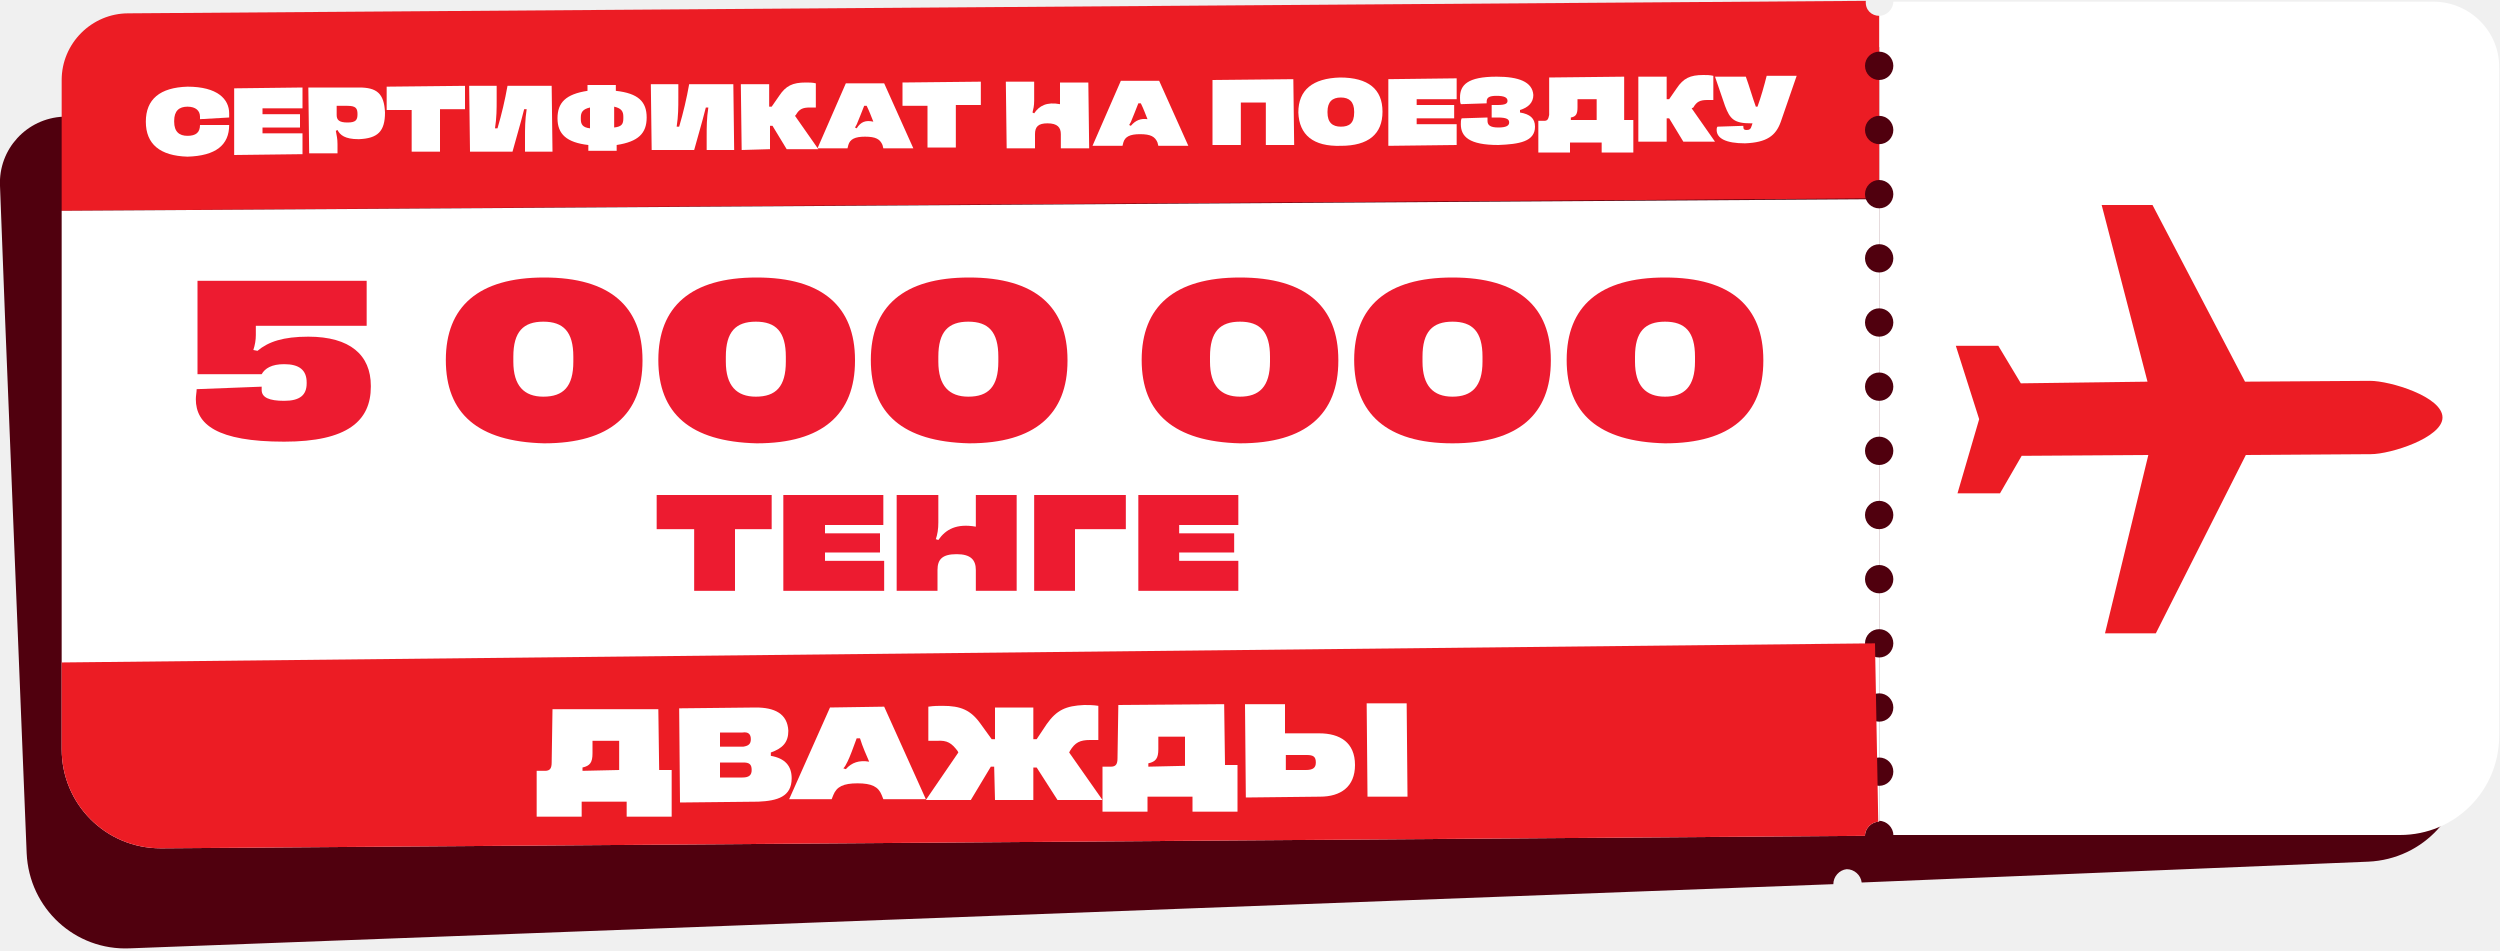
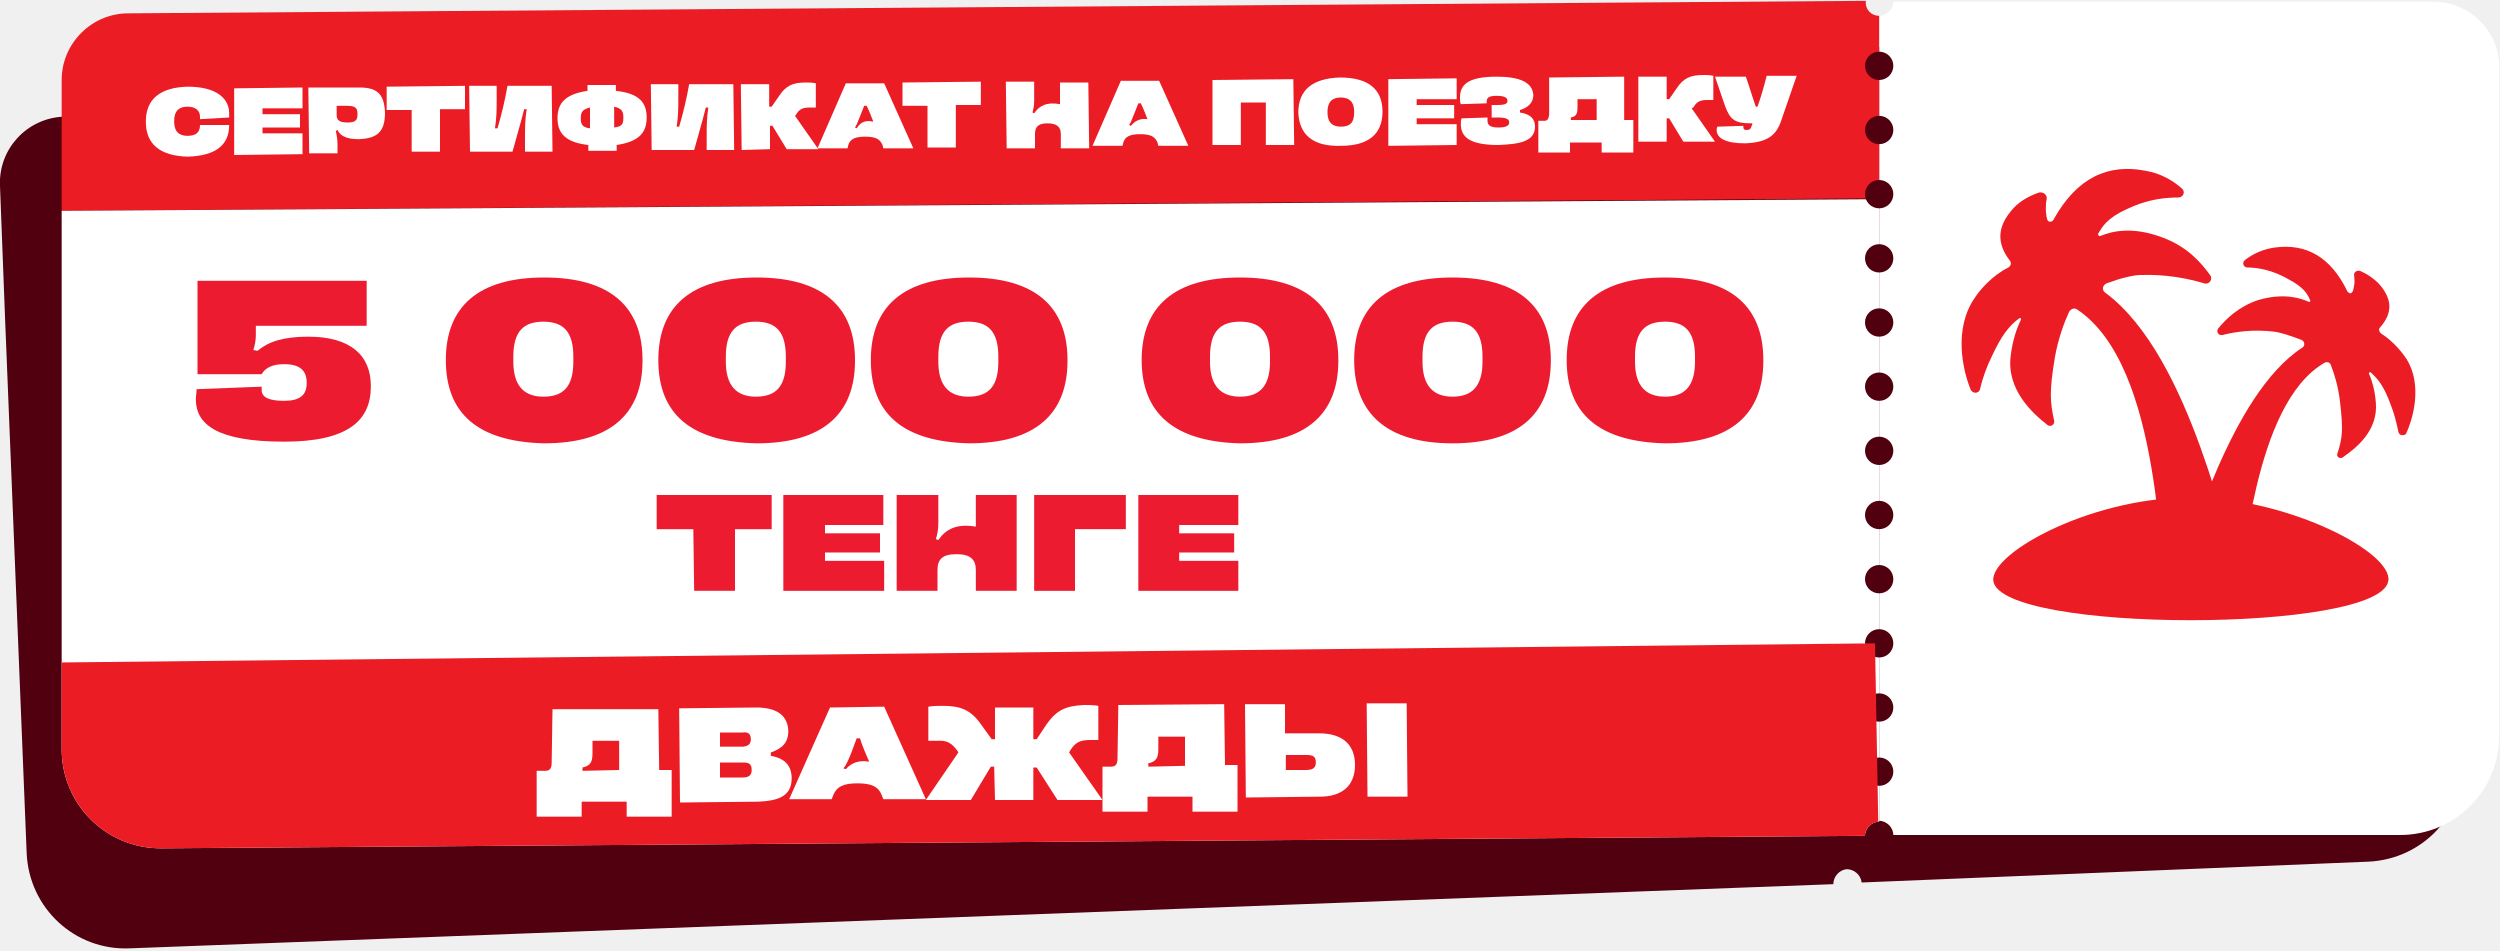
<svg xmlns="http://www.w3.org/2000/svg" xmlns:xlink="http://www.w3.org/1999/xlink" version="1.1" id="Layer_1" x="0px" y="0px" viewBox="0 0 300 114" style="enable-background:new 0 0 300 114;" xml:space="preserve">
  <style type="text/css">
	.st0{fill:#50000E;}
	.st1{fill:#FFFFFF;}
	.st2{fill:#EC1C24;}
	.st3{fill:#ED1B30;}
	.st4{clip-path:url(#SVGID_2_);fill:#EC1C24;}
</style>
  <g>
-     <path class="st0" d="M284.1,3.3l-64.8,2.6c0,0.9-0.7,1.7-1.6,1.8c-0.9,0-1.7-0.7-1.8-1.6L7.6,14c-4.4,0.2-7.8,3.9-7.6,8.3l0.6,15.7   l2.6,64.4c0.3,6.6,5.8,11.7,12.4,11.4l204.4-7.7c0-0.9,0.7-1.7,1.6-1.8c0.9,0,1.7,0.7,1.8,1.6l60.8-2.5c6.6-0.3,11.7-5.8,11.4-12.4   L293,26.5l-0.6-15.7C292.2,6.5,288.5,3.1,284.1,3.3z" />
-     <path class="st1" d="M292,0.2h-64.8c0,0.9-0.8,1.7-1.7,1.7v21.9v74.7c0.9,0,1.7,0.8,1.7,1.7h60.8c6.6,0,11.9-5.3,11.9-11.9V23.9   V8.2C300,3.8,296.4,0.2,292,0.2z" />
+     <path class="st0" d="M284.1,3.3l-64.8,2.6c0,0.9-0.7,1.7-1.6,1.8c-0.9,0-1.7-0.7-1.8-1.6L7.6,14c-4.4,0.2-7.8,3.9-7.6,8.3L0.6,38   l2.6,64.4c0.3,6.6,5.8,11.7,12.4,11.4l204.4-7.7c0-0.9,0.7-1.7,1.6-1.8c0.9,0,1.7,0.7,1.8,1.6l60.8-2.5c6.6-0.3,11.7-5.8,11.4-12.4   L293,26.5l-0.6-15.7C292.2,6.5,288.5,3.1,284.1,3.3z" />
+     <path class="st1" d="M292,0.2h-64.8c0,0.9-0.8,1.7-1.7,1.7v21.9v74.7c0.9,0,1.7,0.8,1.7,1.7H288c6.6,0,11.9-5.3,11.9-11.9V23.9V8.2   C300,3.8,296.4,0.2,292,0.2z" />
    <path class="st2" d="M225.5,1.9v21.9L7.4,25.3V9.6c0-4.4,3.6-8,8-8l208.5-1.5C223.8,1.2,224.6,1.9,225.5,1.9z" />
    <path class="st1" d="M225.5,23.9v74.7c-0.9,0-1.7,0.8-1.7,1.7l-204.5,1.5c-6.6,0-11.9-5.3-11.9-11.9V25.3L225.5,23.9z" />
    <circle class="st0" cx="225.5" cy="31" r="1.7" />
    <circle class="st0" cx="225.5" cy="38.7" r="1.7" />
    <circle class="st0" cx="225.5" cy="46.4" r="1.7" />
    <circle class="st0" cx="225.5" cy="7.9" r="1.7" />
    <circle class="st0" cx="225.5" cy="15.6" r="1.7" />
    <circle class="st0" cx="225.5" cy="23.3" r="1.7" />
    <circle class="st0" cx="225.5" cy="54.1" r="1.7" />
    <circle class="st0" cx="225.5" cy="61.8" r="1.7" />
    <circle class="st0" cx="225.5" cy="69.5" r="1.7" />
    <circle class="st0" cx="225.5" cy="77.2" r="1.7" />
    <circle class="st0" cx="225.5" cy="84.9" r="1.7" />
    <circle class="st0" cx="225.5" cy="92.6" r="1.7" />
-     <path class="st2" d="M284.4,45.7l-15,0.1l-11.1-21.2l-6.1,0l5.5,21.2L242.5,46l-2.7-4.5l-5.1,0l2.8,8.8l-2.6,8.9l5.1,0l2.6-4.5   l15.2-0.1L252.6,76l6.1,0l10.8-21.4l15-0.1c2.4,0,8.6-2,8.6-4.4C293.1,47.6,286.8,45.7,284.4,45.7z" />
    <g>
      <g>
-         <path class="st1" d="M17.5,14.6L17.5,14.6c0-2.7,1.7-4.1,5-4.2c3.6,0,5,1.5,5,3.2c0,0.2,0,0.3,0,0.5L24,14.3c0-0.1,0-0.2,0-0.3     c0-0.7-0.5-1.2-1.5-1.2c-1,0-1.6,0.5-1.6,1.7l0,0.1c0,1.2,0.6,1.7,1.6,1.7c1,0,1.5-0.4,1.5-1.3l0,0l3.5,0l0,0     c0,2.4-1.6,3.7-5,3.8C19.2,18.7,17.5,17.3,17.5,14.6z" />
-         <path class="st1" d="M28.1,10.6l8.2-0.1l0,2.5l-4.8,0l0,0.7l4.5,0l0,1.6l-4.5,0l0,0.7l4.8,0l0,2.5l-8.2,0.1L28.1,10.6z" />
-         <path class="st1" d="M37,10.5l6.1,0c2.1,0,3,0.7,3.1,3l0,0c0,2.3-0.9,3.1-3.1,3.2l-0.1,0c-1.6,0-2.2-0.5-2.5-1.1l-0.2,0.1     c0.1,0.6,0.2,0.9,0.2,1.6l0,1.1l-3.4,0L37,10.5z M41.7,14.7c1,0,1.2-0.3,1.2-1v0c0-0.7-0.2-1-1.2-1l-1.3,0l0,1.1     C40.4,14.4,40.7,14.7,41.7,14.7z" />
-         <path class="st1" d="M49.4,13.2l-3,0l0-2.8l9.4-0.1l0,2.8l-3,0l0,5.1l-3.4,0L49.4,13.2z" />
-         <path class="st1" d="M63,18.2l0-1.6c0-1.2,0-2.2,0.2-3.5l-0.3,0c-0.5,2-1,3.6-1.4,5.1l-5.1,0l-0.1-7.9l3.3,0l0,1.6     c0,1.2,0,2.2-0.2,3.5l0.3,0c0.5-1.7,0.9-3.4,1.2-5.1l5.3,0l0.1,7.9L63,18.2z" />
-         <path class="st1" d="M70.6,17.4c-2.6-0.3-3.7-1.3-3.7-3.2v0c0-1.9,1-2.9,3.6-3.3l0-0.7l3.4,0l0,0.7c2.7,0.3,3.7,1.3,3.7,3.2v0     c0,1.9-1,2.9-3.6,3.3l0,0.7l-3.4,0L70.6,17.4z M70.8,15.4l0-2.5c-0.9,0.2-1.1,0.6-1.1,1.2l0,0.2C69.7,14.9,69.9,15.3,70.8,15.4z      M74.8,14.2l0-0.2c0-0.6-0.2-1-1.1-1.2l0,2.5C74.6,15.2,74.8,14.9,74.8,14.2z" />
-         <path class="st1" d="M84.8,18l0-1.6c0-1.2,0-2.2,0.2-3.5l-0.3,0c-0.5,2-1,3.6-1.4,5.1l-5.1,0l-0.1-7.9l3.3,0l0,1.6     c0,1.2,0,2.2-0.2,3.5l0.3,0c0.5-1.7,0.9-3.4,1.2-5.1l5.3,0l0.1,7.9L84.8,18z" />
-         <path class="st1" d="M88.9,10.1l3.4,0l0,2.7l0.3,0l0.9-1.3c0.8-1.2,1.6-1.6,3.2-1.6c0.4,0,0.8,0,1.2,0.1l0,2.9     c-0.3,0-0.5,0-0.7,0c-0.9,0-1.3,0.2-1.7,0.9l-0.1,0.1l2.8,4l-3.8,0l-1.7-2.8l-0.3,0l0,2.8L89,18L88.9,10.1z" />
-         <path class="st1" d="M101.5,10l4.6,0l3.5,7.8l-3.6,0l-0.1-0.4c-0.3-0.7-0.8-1-2.1-1c-1.2,0-1.8,0.3-2,1l-0.1,0.4l-3.6,0L101.5,10     z M104.8,14.6c-0.2-0.5-0.5-1.3-0.8-1.9l-0.3,0c-0.3,0.8-0.6,1.5-0.8,2c-0.1,0.3-0.2,0.4-0.3,0.6l0.2,0.1     C103.3,14.6,103.9,14.4,104.8,14.6z" />
-         <path class="st1" d="M111.3,12.7l-3,0l0-2.8l9.4-0.1l0,2.8l-3,0l0,5.1l-3.4,0L111.3,12.7z" />
-         <path class="st1" d="M120.7,9.8l3.4,0l0,2.3c0,0.6-0.1,1-0.2,1.4l0.2,0.1c0.6-0.9,1.5-1.4,3.1-1.1l0-2.6l3.4,0l0.1,7.9l-3.4,0     l0-1.7c0-0.8-0.4-1.3-1.6-1.3c-1.1,0-1.5,0.4-1.5,1.3l0,1.7l-3.4,0L120.7,9.8z" />
-         <path class="st1" d="M134.5,9.7l4.6,0l3.5,7.8l-3.6,0l-0.1-0.4c-0.3-0.7-0.8-1-2.1-1c-1.2,0-1.8,0.3-2,1l-0.1,0.4l-3.6,0     L134.5,9.7z M137.7,14.3c-0.2-0.5-0.5-1.3-0.8-1.9l-0.3,0c-0.3,0.8-0.6,1.5-0.8,2c-0.1,0.3-0.2,0.4-0.3,0.6l0.2,0.1     C136.3,14.4,136.9,14.2,137.7,14.3z" />
-         <path class="st1" d="M145.5,9.6l9.7-0.1l0.1,7.9l-3.4,0l0-5.1l-3,0l0,5.1l-3.4,0L145.5,9.6z" />
-         <path class="st1" d="M155.8,13.5L155.8,13.5c0-2.7,1.7-4.1,5-4.2c3.4,0,5.1,1.4,5.1,4.1v0c0,2.7-1.7,4.1-5,4.1     C157.6,17.6,155.9,16.2,155.8,13.5z M162.5,13.5l0-0.1c0-1.2-0.6-1.7-1.6-1.7c-1,0-1.6,0.5-1.6,1.7l0,0.1c0,1.2,0.6,1.7,1.6,1.7     C161.9,15.2,162.5,14.8,162.5,13.5z" />
-         <path class="st1" d="M166.6,9.5l8.2-0.1l0,2.5l-4.8,0l0,0.7l4.5,0l0,1.6l-4.5,0l0,0.7l4.8,0l0,2.5l-8.2,0.1L166.6,9.5z" />
-         <path class="st1" d="M175.3,14.9c0-0.3,0-0.5,0.1-0.7l3.1-0.1c0,0.2,0,0.2,0,0.4c0,0.5,0.3,0.8,1.3,0.8c0.9,0,1.3-0.2,1.3-0.6v0     c0-0.4-0.3-0.6-1.4-0.6l-0.7,0l0-1.5l0.7,0c1,0,1.2-0.2,1.2-0.5v0c0-0.4-0.4-0.6-1.3-0.6c-0.9,0-1.2,0.2-1.2,0.7     c0,0.1,0,0.1,0,0.2l-3.1,0.1c-0.1-0.2-0.1-0.5-0.1-0.8c0-1.5,0.9-2.5,4.4-2.5c2.6,0,4.3,0.6,4.4,2.2l0,0c0,0.9-0.6,1.5-1.6,1.8     l0,0.3c1.2,0.2,1.8,0.7,1.8,1.7v0c0,1.8-1.9,2.1-4.4,2.2C176.3,17.4,175.3,16.4,175.3,14.9z" />
-         <path class="st1" d="M184.6,14.5l0.7,0c0.4,0,0.5-0.2,0.6-0.7l0-4.5l9-0.1l0,5.2l1.1,0l0,3.9l-3.8,0l0-1.2l-3.8,0l0,1.2l-3.8,0     L184.6,14.5z M191.6,14.4l0-2.5l-2.3,0l0,1c0,0.8-0.2,1.1-0.8,1.2l0,0.3L191.6,14.4z" />
-         <path class="st1" d="M196.6,9.2l3.4,0l0,2.7l0.3,0l0.9-1.3c0.8-1.2,1.6-1.6,3.2-1.6c0.4,0,0.8,0,1.2,0.1l0,2.9     c-0.3,0-0.5,0-0.7,0c-0.9,0-1.3,0.2-1.7,0.9L203,13l2.8,4l-3.8,0l-1.7-2.8l-0.3,0l0,2.8l-3.4,0L196.6,9.2z" />
-         <path class="st1" d="M206,15.6c0-0.1,0-0.3,0.1-0.4l3.1-0.1c0,0,0,0.1,0,0.1c0,0.3,0.1,0.4,0.4,0.4c0.3,0,0.5-0.1,0.6-0.5     l0.1-0.3l-0.2,0c-2,0-2.5-0.5-3.1-2.1l-1.2-3.5l3.7,0c0.4,1.1,0.8,2.5,1.2,3.6l0.2,0c0.4-1.1,0.8-2.5,1.1-3.7l3.6,0l-1.9,5.5     c-0.6,1.7-1.7,2.5-4.3,2.6C207.1,17.2,206,16.6,206,15.6z" />
+         <path class="st1" d="M17.5,14.6L17.5,14.6c0-2.7,1.7-4.1,5-4.2c3.6,0,5,1.5,5,3.2c0,0.2,0,0.3,0,0.5L24,14.3c0-0.1,0-0.2,0-0.3     c0-0.7-0.5-1.2-1.5-1.2s-1.6,0.5-1.6,1.7v0.1c0,1.2,0.6,1.7,1.6,1.7S24,15.9,24,15l0,0h3.5l0,0c0,2.4-1.6,3.7-5,3.8     C19.2,18.7,17.5,17.3,17.5,14.6z" />
+         <path class="st1" d="M28.1,10.6l8.2-0.1V13h-4.8v0.7H36v1.6h-4.5V16h4.8v2.5l-8.2,0.1L28.1,10.6z" />
+         <path class="st1" d="M37,10.5h6.1c2.1,0,3,0.7,3.1,3l0,0c0,2.3-0.9,3.1-3.1,3.2H43c-1.6,0-2.2-0.5-2.5-1.1l-0.2,0.1     c0.1,0.6,0.2,0.9,0.2,1.6v1.1h-3.4L37,10.5z M41.7,14.7c1,0,1.2-0.3,1.2-1l0,0c0-0.7-0.2-1-1.2-1h-1.3v1.1     C40.4,14.4,40.7,14.7,41.7,14.7z" />
+         <path class="st1" d="M49.4,13.2h-3v-2.8l9.4-0.1v2.8h-3v5.1h-3.4V13.2z" />
+         <path class="st1" d="M63,18.2v-1.6c0-1.2,0-2.2,0.2-3.5h-0.3c-0.5,2-1,3.6-1.4,5.1h-5.1l-0.1-7.9h3.3v1.6c0,1.2,0,2.2-0.2,3.5     h0.3c0.5-1.7,0.9-3.4,1.2-5.1h5.3l0.1,7.9H63z" />
+         <path class="st1" d="M70.6,17.4c-2.6-0.3-3.7-1.3-3.7-3.2l0,0c0-1.9,1-2.9,3.6-3.3v-0.7h3.4v0.7c2.7,0.3,3.7,1.3,3.7,3.2l0,0     c0,1.9-1,2.9-3.6,3.3v0.7h-3.4V17.4z M70.8,15.4v-2.5c-0.9,0.2-1.1,0.6-1.1,1.2v0.2C69.7,14.9,69.9,15.3,70.8,15.4z M74.8,14.2     V14c0-0.6-0.2-1-1.1-1.2v2.5C74.6,15.2,74.8,14.9,74.8,14.2z" />
+         <path class="st1" d="M84.8,18v-1.6c0-1.2,0-2.2,0.2-3.5h-0.3c-0.5,2-1,3.6-1.4,5.1h-5.1l-0.1-7.9h3.3v1.6c0,1.2,0,2.2-0.2,3.5     h0.3c0.5-1.7,0.9-3.4,1.2-5.1H88l0.1,7.9H84.8z" />
+         <path class="st1" d="M88.9,10.1h3.4v2.7h0.3l0.9-1.3c0.8-1.2,1.6-1.6,3.2-1.6c0.4,0,0.8,0,1.2,0.1v2.9c-0.3,0-0.5,0-0.7,0     c-0.9,0-1.3,0.2-1.7,0.9l-0.1,0.1l2.8,4h-3.8l-1.7-2.8h-0.3v2.8L89,18L88.9,10.1z" />
+         <path class="st1" d="M101.5,10h4.6l3.5,7.8H106l-0.1-0.4c-0.3-0.7-0.8-1-2.1-1c-1.2,0-1.8,0.3-2,1l-0.1,0.4h-3.6L101.5,10z      M104.8,14.6c-0.2-0.5-0.5-1.3-0.8-1.9h-0.3c-0.3,0.8-0.6,1.5-0.8,2c-0.1,0.3-0.2,0.4-0.3,0.6l0.2,0.1     C103.3,14.6,103.9,14.4,104.8,14.6z" />
+         <path class="st1" d="M111.3,12.7h-3V9.9l9.4-0.1v2.8h-3v5.1h-3.4V12.7z" />
+         <path class="st1" d="M120.7,9.8h3.4v2.3c0,0.6-0.1,1-0.2,1.4l0.2,0.1c0.6-0.9,1.5-1.4,3.1-1.1V9.9h3.4l0.1,7.9h-3.4v-1.7     c0-0.8-0.4-1.3-1.6-1.3c-1.1,0-1.5,0.4-1.5,1.3v1.7h-3.4L120.7,9.8z" />
+         <path class="st1" d="M134.5,9.7h4.6l3.5,7.8H139l-0.1-0.4c-0.3-0.7-0.8-1-2.1-1c-1.2,0-1.8,0.3-2,1l-0.1,0.4h-3.6L134.5,9.7z      M137.7,14.3c-0.2-0.5-0.5-1.3-0.8-1.9h-0.3c-0.3,0.8-0.6,1.5-0.8,2c-0.1,0.3-0.2,0.4-0.3,0.6l0.2,0.1     C136.3,14.4,136.9,14.2,137.7,14.3z" />
+         <path class="st1" d="M145.5,9.6l9.7-0.1l0.1,7.9h-3.4v-5.1h-3v5.1h-3.4L145.5,9.6z" />
+         <path class="st1" d="M155.8,13.5L155.8,13.5c0-2.7,1.7-4.1,5-4.2c3.4,0,5.1,1.4,5.1,4.1l0,0c0,2.7-1.7,4.1-5,4.1     C157.6,17.6,155.9,16.2,155.8,13.5z M162.5,13.5v-0.1c0-1.2-0.6-1.7-1.6-1.7s-1.6,0.5-1.6,1.7v0.1c0,1.2,0.6,1.7,1.6,1.7     S162.5,14.8,162.5,13.5z" />
+         <path class="st1" d="M166.6,9.5l8.2-0.1v2.5H170v0.7h4.5v1.6H170v0.7h4.8v2.5l-8.2,0.1V9.5z" />
+         <path class="st1" d="M175.3,14.9c0-0.3,0-0.5,0.1-0.7l3.1-0.1c0,0.2,0,0.2,0,0.4c0,0.5,0.3,0.8,1.3,0.8c0.9,0,1.3-0.2,1.3-0.6     l0,0c0-0.4-0.3-0.6-1.4-0.6H179v-1.5h0.7c1,0,1.2-0.2,1.2-0.5l0,0c0-0.4-0.4-0.6-1.3-0.6c-0.9,0-1.2,0.2-1.2,0.7     c0,0.1,0,0.1,0,0.2l-3.1,0.1c-0.1-0.2-0.1-0.5-0.1-0.8c0-1.5,0.9-2.5,4.4-2.5c2.6,0,4.3,0.6,4.4,2.2l0,0c0,0.9-0.6,1.5-1.6,1.8     v0.3c1.2,0.2,1.8,0.7,1.8,1.7l0,0c0,1.8-1.9,2.1-4.4,2.2C176.3,17.4,175.3,16.4,175.3,14.9z" />
+         <path class="st1" d="M184.6,14.5h0.7c0.4,0,0.5-0.2,0.6-0.7V9.3l9-0.1v5.2h1.1v3.9h-3.8v-1.2h-3.8v1.2h-3.8V14.5z M191.6,14.4     v-2.5h-2.3v1c0,0.8-0.2,1.1-0.8,1.2v0.3H191.6z" />
+         <path class="st1" d="M196.6,9.2h3.4v2.7h0.3l0.9-1.3c0.8-1.2,1.6-1.6,3.2-1.6c0.4,0,0.8,0,1.2,0.1V12c-0.3,0-0.5,0-0.7,0     c-0.9,0-1.3,0.2-1.7,0.9L203,13l2.8,4H202l-1.7-2.8H200V17h-3.4V9.2z" />
+         <path class="st1" d="M206,15.6c0-0.1,0-0.3,0.1-0.4l3.1-0.1v0.1c0,0.3,0.1,0.4,0.4,0.4c0.3,0,0.5-0.1,0.6-0.5l0.1-0.3h-0.2     c-2,0-2.5-0.5-3.1-2.1l-1.2-3.5h3.7c0.4,1.1,0.8,2.5,1.2,3.6h0.2c0.4-1.1,0.8-2.5,1.1-3.7h3.6l-1.9,5.5c-0.6,1.7-1.7,2.5-4.3,2.6     C207.1,17.2,206,16.6,206,15.6z" />
      </g>
    </g>
    <g>
      <path class="st3" d="M23.5,47.9c0-0.4,0.1-0.9,0.1-1.2l7.8-0.3c0,0.2,0,0.3,0,0.4c0,0.9,0.9,1.3,2.7,1.3c1.9,0,2.7-0.7,2.7-2.1    v-0.1c0-1.5-0.9-2.2-2.7-2.2c-1.5,0-2.3,0.5-2.7,1.2h-7.7V33.7H44v5.4H30.7v1.1c0,0.6-0.1,1.2-0.3,1.8l0.5,0.1    c1.3-1.1,3.1-1.7,6.1-1.7c5,0,7.5,2.2,7.5,5.9v0.1c0,4.1-2.8,6.6-10.4,6.6C26,53,23.5,50.9,23.5,47.9z" />
-       <path class="st3" d="M53.5,43.2L53.5,43.2c0-6.4,3.9-9.9,11.8-9.9c7.9,0,11.8,3.5,11.8,9.9v0.1c0,6.4-3.9,9.9-11.8,9.9    C57.3,53,53.5,49.6,53.5,43.2z M68.8,43.4v-0.6c0-3-1.2-4.2-3.6-4.2c-2.4,0-3.6,1.2-3.6,4.2v0.6c0,2.9,1.3,4.2,3.6,4.2    C67.6,47.6,68.8,46.4,68.8,43.4z" />
-       <path class="st3" d="M79,43.2L79,43.2c0-6.4,3.9-9.9,11.8-9.9c7.9,0,11.8,3.5,11.8,9.9v0.1c0,6.4-3.9,9.9-11.8,9.9    C82.8,53,79,49.6,79,43.2z M94.3,43.4v-0.6c0-3-1.2-4.2-3.6-4.2c-2.4,0-3.6,1.2-3.6,4.2v0.6c0,2.9,1.3,4.2,3.6,4.2    C93.1,47.6,94.3,46.4,94.3,43.4z" />
-       <path class="st3" d="M104.5,43.2L104.5,43.2c0-6.4,3.9-9.9,11.8-9.9c7.9,0,11.8,3.5,11.8,9.9v0.1c0,6.4-3.9,9.9-11.8,9.9    C108.3,53,104.5,49.6,104.5,43.2z M119.8,43.4v-0.6c0-3-1.2-4.2-3.6-4.2c-2.4,0-3.6,1.2-3.6,4.2v0.6c0,2.9,1.3,4.2,3.6,4.2    C118.6,47.6,119.8,46.4,119.8,43.4z" />
+       <path class="st3" d="M53.5,43.2L53.5,43.2c0-6.4,3.9-9.9,11.8-9.9s11.8,3.5,11.8,9.9v0.1c0,6.4-3.9,9.9-11.8,9.9    C57.3,53,53.5,49.6,53.5,43.2z M68.8,43.4v-0.6c0-3-1.2-4.2-3.6-4.2s-3.6,1.2-3.6,4.2v0.6c0,2.9,1.3,4.2,3.6,4.2    C67.6,47.6,68.8,46.4,68.8,43.4z" />
+       <path class="st3" d="M79,43.2L79,43.2c0-6.4,3.9-9.9,11.8-9.9s11.8,3.5,11.8,9.9v0.1c0,6.4-3.9,9.9-11.8,9.9    C82.8,53,79,49.6,79,43.2z M94.3,43.4v-0.6c0-3-1.2-4.2-3.6-4.2s-3.6,1.2-3.6,4.2v0.6c0,2.9,1.3,4.2,3.6,4.2    C93.1,47.6,94.3,46.4,94.3,43.4z" />
+       <path class="st3" d="M104.5,43.2L104.5,43.2c0-6.4,3.9-9.9,11.8-9.9s11.8,3.5,11.8,9.9v0.1c0,6.4-3.9,9.9-11.8,9.9    C108.3,53,104.5,49.6,104.5,43.2z M119.8,43.4v-0.6c0-3-1.2-4.2-3.6-4.2s-3.6,1.2-3.6,4.2v0.6c0,2.9,1.3,4.2,3.6,4.2    C118.6,47.6,119.8,46.4,119.8,43.4z" />
      <path class="st3" d="M137,43.2L137,43.2c0-6.4,3.9-9.9,11.8-9.9c7.9,0,11.8,3.5,11.8,9.9v0.1c0,6.4-3.9,9.9-11.8,9.9    C140.9,53,137,49.6,137,43.2z M152.4,43.4v-0.6c0-3-1.2-4.2-3.6-4.2c-2.4,0-3.6,1.2-3.6,4.2v0.6c0,2.9,1.3,4.2,3.6,4.2    C151.1,47.6,152.4,46.4,152.4,43.4z" />
      <path class="st3" d="M162.5,43.2L162.5,43.2c0-6.4,3.9-9.9,11.8-9.9s11.8,3.5,11.8,9.9v0.1c0,6.4-3.9,9.9-11.8,9.9    S162.5,49.6,162.5,43.2z M177.9,43.4v-0.6c0-3-1.2-4.2-3.6-4.2c-2.4,0-3.6,1.2-3.6,4.2v0.6c0,2.9,1.3,4.2,3.6,4.2    S177.9,46.4,177.9,43.4z" />
      <path class="st3" d="M188,43.2L188,43.2c0-6.4,3.9-9.9,11.8-9.9c7.9,0,11.8,3.5,11.8,9.9v0.1c0,6.4-3.9,9.9-11.8,9.9    C191.8,53,188,49.6,188,43.2z M203.4,43.4v-0.6c0-3-1.2-4.2-3.6-4.2c-2.4,0-3.6,1.2-3.6,4.2v0.6c0,2.9,1.3,4.2,3.6,4.2    C202.1,47.6,203.4,46.4,203.4,43.4z" />
    </g>
    <g>
-       <path class="st3" d="M83.2,63.5h-4.4v-4.1h13.8v4.1h-4.4v7.4h-4.9V63.5z" />
-       <path class="st3" d="M94,59.4h12V63H99v1h6.6v2.3H99v1h7.1v3.6H94V59.4z" />
-       <path class="st3" d="M107.7,59.4h4.9v3.3c0,0.8-0.1,1.4-0.3,2l0.3,0.1c0.9-1.3,2.2-2,4.5-1.6v-3.8h4.9v11.5h-4.9v-2.5    c0-1.2-0.6-1.9-2.3-1.9s-2.3,0.6-2.3,1.9v2.5h-4.9V59.4z" />
+       <path class="st3" d="M83.2,63.5h-4.4v-4.1h13.8v4.1h-4.4v7.4h-4.9L83.2,63.5L83.2,63.5z" />
+       <path class="st3" d="M94,59.4h12V63h-7v1h6.6v2.3H99v1h7.1v3.6H94V59.4z" />
+       <path class="st3" d="M107.7,59.4h4.9v3.3c0,0.8-0.1,1.4-0.3,2l0.3,0.1c0.9-1.3,2.2-2,4.5-1.6v-3.8h4.9v11.5h-4.9v-2.5    c0-1.2-0.6-1.9-2.3-1.9s-2.3,0.6-2.3,1.9v2.5h-4.9V59.4H107.7z" />
      <path class="st3" d="M124.1,59.4h11v4.1H129v7.4h-4.9V59.4z" />
      <path class="st3" d="M136.6,59.4h12V63h-7.1v1h6.6v2.3h-6.6v1h7.1v3.6h-12V59.4z" />
    </g>
    <g>
-       <defs>
-         <path id="SVGID_1_" d="M225.5,23.9v74.7c-0.9,0-1.7,0.8-1.7,1.7l-204.5,1.5c-6.6,0-11.9-5.3-11.9-11.9V25.3L225.5,23.9z" />
-       </defs>
-       <clipPath id="SVGID_2_">
-         <use xlink:href="#SVGID_1_" style="overflow:visible;" />
-       </clipPath>
-       <path class="st4" d="M225.4,99.1L225,77.2L6.9,79.5l0.3,15.7c0.1,4.4,3.7,7.9,8.1,7.8l208.5-2.1C223.7,99.9,224.5,99.1,225.4,99.1    z" />
+       <g>
+         <defs>
+           <path id="SVGID_1_" d="M225.5,23.9v74.7c-0.9,0-1.7,0.8-1.7,1.7l-204.5,1.5c-6.6,0-11.9-5.3-11.9-11.9V25.3L225.5,23.9z" />
+         </defs>
+         <clipPath id="SVGID_2_">
+           <use xlink:href="#SVGID_1_" style="overflow:visible;" />
+         </clipPath>
+         <path class="st4" d="M225.4,99.1L225,77.2L6.9,79.5l0.3,15.7c0.1,4.4,3.7,7.9,8.1,7.8l208.5-2.1     C223.7,99.9,224.5,99.1,225.4,99.1z" />
+       </g>
    </g>
    <g>
      <g>
-         <path class="st1" d="M64.4,92.5l1,0c0.6,0,0.8-0.3,0.8-1l0.1-6.4L79,85.1l0.1,7.3l1.5,0l0,5.6l-5.4,0l0-1.8l-5.4,0l0,1.8l-5.4,0     L64.4,92.5z M74.3,92.4l0-3.5l-3.2,0l0,1.5c0,1.1-0.3,1.5-1.2,1.7l0,0.4L74.3,92.4z" />
-         <path class="st1" d="M81.5,85l9.2-0.1c2.2,0,3.8,0.7,3.9,2.8l0,0c0,1.4-0.7,2.1-2.1,2.6l0,0.4c1.7,0.3,2.5,1.2,2.5,2.7v0     c0,2.2-1.7,2.7-4,2.8l-9.4,0.1L81.5,85z M90.1,88.7L90.1,88.7c0-0.6-0.3-0.9-1-0.8l-2.7,0l0,1.7l2.8,0     C89.8,89.5,90.1,89.3,90.1,88.7z M90.2,92.4L90.2,92.4c0-0.7-0.3-0.9-1-0.9l-2.8,0l0,1.8l2.7,0C89.9,93.3,90.2,93,90.2,92.4z" />
-         <path class="st1" d="M99.6,84.9l6.5-0.1l5,11.1l-5.1,0l-0.2-0.5c-0.4-1-1.2-1.4-2.9-1.4c-1.7,0-2.5,0.4-2.9,1.4l-0.2,0.5l-5.1,0     L99.6,84.9z M104.3,91.4c-0.3-0.7-0.8-1.8-1.1-2.8l-0.4,0c-0.4,1.1-0.8,2.2-1.1,2.8c-0.2,0.4-0.3,0.6-0.5,0.8l0.3,0.1     C102.2,91.5,103.1,91.2,104.3,91.4z" />
-         <path class="st1" d="M119.3,92l-0.4,0l-2.4,4l-5.4,0l3.9-5.7l-0.1-0.2c-0.7-0.9-1.2-1.3-2.5-1.2c-0.3,0-0.7,0-1,0l0-4.1     c0.7-0.1,1.2-0.1,1.7-0.1c2.2,0,3.4,0.5,4.6,2.2l1.3,1.8l0.4,0l0-3.8l4.6,0l0,3.8l0.4,0l1.2-1.8c1.2-1.7,2.3-2.2,4.5-2.3     c0.5,0,1.1,0,1.7,0.1l0,4.1c-0.4,0-0.7,0-1,0c-1.2,0-1.8,0.3-2.4,1.3l-0.1,0.2l4,5.7l-5.4,0l-2.5-3.9l-0.4,0l0,3.9l-4.6,0     L119.3,92z" />
-         <path class="st1" d="M132.3,92l1,0c0.6,0,0.8-0.3,0.8-1l0.1-6.4l12.7-0.1l0.1,7.3l1.5,0l0,5.6l-5.4,0l0-1.8l-5.4,0l0,1.8l-5.4,0     L132.3,92z M142.2,91.9l0-3.5l-3.2,0l0,1.5c0,1.1-0.3,1.5-1.2,1.7l0,0.4L142.2,91.9z" />
-         <path class="st1" d="M149.4,84.5l4.8,0l0,3.5l4.1,0c2.5,0,4.3,1.1,4.3,3.8v0c0,2.6-1.7,3.8-4.2,3.8l-8.9,0.1L149.4,84.5z      M157.9,91.5L157.9,91.5c0-0.7-0.3-0.9-1.1-0.9l-2.5,0l0,1.8l2.4,0C157.6,92.4,157.9,92.1,157.9,91.5z M164,84.4l4.8,0l0.1,11.2     l-4.8,0L164,84.4z" />
+         <path class="st1" d="M64.4,92.5h1c0.6,0,0.8-0.3,0.8-1l0.1-6.4H79l0.1,7.3h1.5V98h-5.4v-1.8h-5.4V98h-5.4L64.4,92.5z M74.3,92.4     v-3.5h-3.2v1.5c0,1.1-0.3,1.5-1.2,1.7v0.4L74.3,92.4z" />
+         <path class="st1" d="M81.5,85l9.2-0.1c2.2,0,3.8,0.7,3.9,2.8l0,0c0,1.4-0.7,2.1-2.1,2.6v0.4c1.7,0.3,2.5,1.2,2.5,2.7l0,0     c0,2.2-1.7,2.7-4,2.8l-9.4,0.1L81.5,85z M90.1,88.7L90.1,88.7c0-0.6-0.3-0.9-1-0.8h-2.7v1.7h2.8C89.8,89.5,90.1,89.3,90.1,88.7z      M90.2,92.4L90.2,92.4c0-0.7-0.3-0.9-1-0.9h-2.8v1.8h2.7C89.9,93.3,90.2,93,90.2,92.4z" />
+         <path class="st1" d="M99.6,84.9l6.5-0.1l5,11.1H106l-0.2-0.5c-0.4-1-1.2-1.4-2.9-1.4c-1.7,0-2.5,0.4-2.9,1.4l-0.2,0.5h-5.1     L99.6,84.9z M104.3,91.4c-0.3-0.7-0.8-1.8-1.1-2.8h-0.4c-0.4,1.1-0.8,2.2-1.1,2.8c-0.2,0.4-0.3,0.6-0.5,0.8l0.3,0.1     C102.2,91.5,103.1,91.2,104.3,91.4z" />
+         <path class="st1" d="M119.3,92h-0.4l-2.4,4h-5.4l3.9-5.7l-0.1-0.2c-0.7-0.9-1.2-1.3-2.5-1.2c-0.3,0-0.7,0-1,0v-4.1     c0.7-0.1,1.2-0.1,1.7-0.1c2.2,0,3.4,0.5,4.6,2.2l1.3,1.8h0.4v-3.8h4.6v3.8h0.4l1.2-1.8c1.2-1.7,2.3-2.2,4.5-2.3     c0.5,0,1.1,0,1.7,0.1v4.1c-0.4,0-0.7,0-1,0c-1.2,0-1.8,0.3-2.4,1.3l-0.1,0.2l4,5.7h-5.4l-2.5-3.9H124V96h-4.6L119.3,92z" />
+         <path class="st1" d="M132.3,92h1c0.6,0,0.8-0.3,0.8-1l0.1-6.4l12.7-0.1l0.1,7.3h1.5v5.6h-5.4v-1.8h-5.4v1.8h-5.4L132.3,92z      M142.2,91.9v-3.5H139v1.5c0,1.1-0.3,1.5-1.2,1.7V92L142.2,91.9z" />
+         <path class="st1" d="M149.4,84.5h4.8V88h4.1c2.5,0,4.3,1.1,4.3,3.8l0,0c0,2.6-1.7,3.8-4.2,3.8l-8.9,0.1L149.4,84.5z M157.9,91.5     L157.9,91.5c0-0.7-0.3-0.9-1.1-0.9h-2.5v1.8h2.4C157.6,92.4,157.9,92.1,157.9,91.5z M164,84.4h4.8l0.1,11.2h-4.8L164,84.4z" />
      </g>
+     </g>
+     <g>
+       <path class="st2" d="M287.8,51.8c-0.2-1-0.5-2.2-0.9-3.2c-0.8-2.2-1.5-3.1-2.4-3.9c-0.1-0.1-0.3,0-0.2,0.2    c0.4,0.9,0.7,2.1,0.8,3.4c0.3,3.4-2.4,5.5-4,6.6c-0.3,0.2-0.8-0.1-0.6-0.5c0.6-1.9,0.7-2.8,0.3-6.2c-0.2-1.8-0.7-3.4-1.1-4.4    c-0.1-0.3-0.4-0.4-0.7-0.3c-8.8,5-9.5,25.5-10.7,27.1c-0.4,0.5-1,0.7-1.6,0.5l-4.5-1.6c-1-0.3-1.2-1.6-0.5-2.3    c1.1-1.1,5.8-19.8,14.6-25.5c0.3-0.2,0.3-0.7-0.1-0.9c-1.3-0.5-2.5-0.9-3.3-1c-2.5-0.3-4.6,0-6.2,0.4c-0.5,0.1-0.8-0.4-0.5-0.8    c0.9-1.1,2.4-2.6,4.8-3.4c3.1-0.9,5.1-0.2,6,0.2c0.2,0.1,0.3-0.1,0.2-0.2c-0.3-0.7-0.7-1.5-2.6-2.5c-1.9-1.1-3.7-1.4-4.9-1.4    c-0.5,0-0.7-0.6-0.3-0.9c0.9-0.7,2.1-1.3,3.6-1.5c3.7-0.5,6.7,1.1,8.7,5.3c0.1,0.1,0.2,0.2,0.4,0.2c0.1-0.1,0.3-0.1,0.4-1    c0.1-0.4,0-0.8,0-1.1c-0.1-0.4,0.3-0.7,0.7-0.6c0.7,0.3,1.7,0.9,2.4,1.7c1.5,1.8,1.5,3.4,0,5.1c-0.2,0.2-0.1,0.5,0.1,0.7    c1.6,1,2.7,2.5,3.1,3.1c1.9,3.1,0.8,7.1-0.1,9C288.4,52.3,287.9,52.3,287.8,51.8z" />
+       <path class="st2" d="M237.6,46.7c0.3-1.3,0.8-2.7,1.4-3.9c1.2-2.6,2.1-3.7,3.3-4.6c0.1-0.1,0.3,0,0.2,0.2c-0.5,1-1,2.5-1.2,4.2    c-0.6,4.1,2.6,7,4.4,8.4c0.4,0.3,0.9-0.1,0.8-0.5c-0.5-2.3-0.6-3.5,0.1-7.7c0.4-2.2,1.1-4.1,1.7-5.4c0.2-0.3,0.6-0.5,0.9-0.3    c10.5,6.9,9.7,32.1,11,34.2c0.4,0.6,1.2,0.9,1.9,0.7l5.7-1.6c1.2-0.3,1.7-1.8,0.8-2.8c-1.3-1.5-5.5-24.8-16-32.5    c-0.4-0.3-0.3-0.9,0.2-1.1c1.6-0.6,3.2-1,4.1-1c3-0.1,5.6,0.4,7.6,1c0.6,0.2,1.1-0.5,0.7-1c-1-1.4-2.7-3.4-5.7-4.5    c-3.7-1.4-6.2-0.7-7.4-0.2c-0.2,0.1-0.4-0.1-0.3-0.3c0.5-0.8,1-1.8,3.4-2.9c2.5-1.2,4.6-1.4,6.2-1.4c0.6,0,0.9-0.7,0.4-1.1    c-1-0.9-2.5-1.8-4.3-2.1c-4.5-0.9-8.3,0.8-11.1,5.9c-0.1,0.2-0.3,0.2-0.5,0.2c-0.2-0.1-0.3-0.2-0.4-1.3c0-0.5,0-1,0.1-1.4    c0.1-0.5-0.4-0.9-0.9-0.8c-0.9,0.3-2.2,0.9-3.1,1.9c-1.9,2.1-2.1,4.1-0.4,6.3c0.2,0.3,0.1,0.6-0.2,0.8c-2,1-3.5,2.8-4,3.6    c-2.6,3.7-1.5,8.7-0.5,11.1C236.8,47.3,237.5,47.2,237.6,46.7z" />
+       <path class="st2" d="M239.2,69.7c-0.4-3.4,12.2-10.3,24.5-10c11.3,0.3,23.4,6.6,22.9,10C285.7,76,240,76,239.2,69.7z" />
    </g>
  </g>
</svg>
